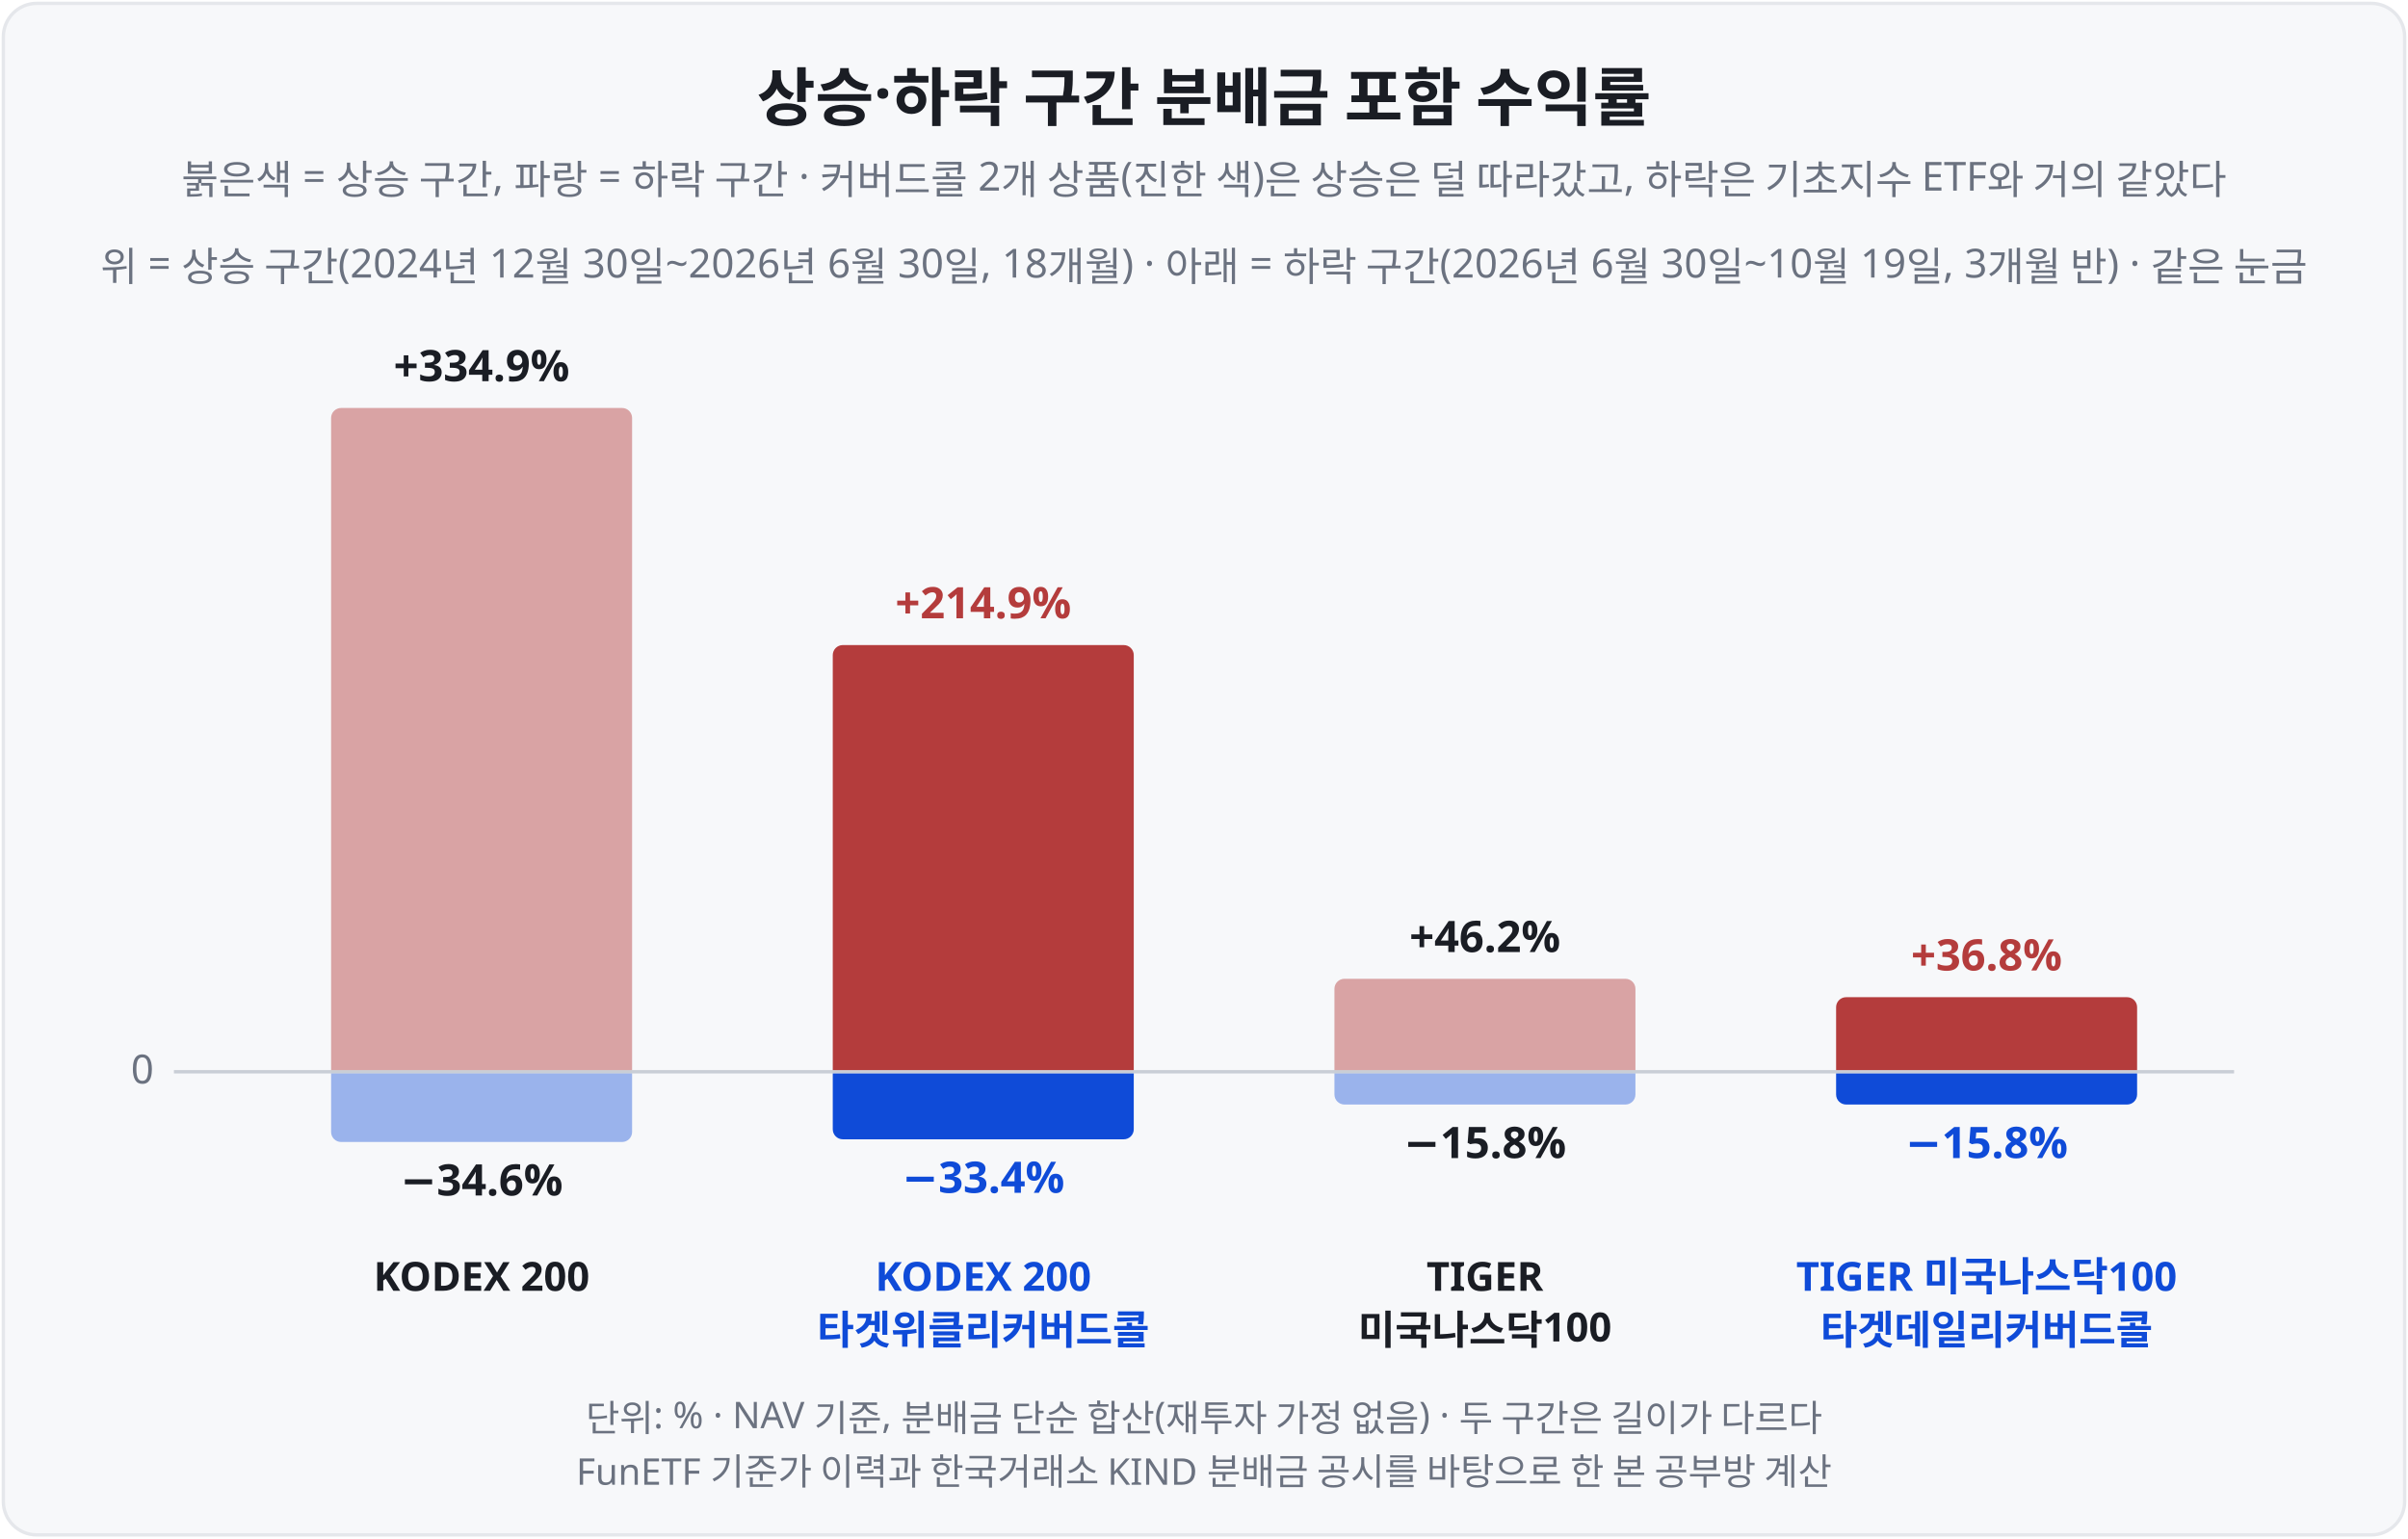
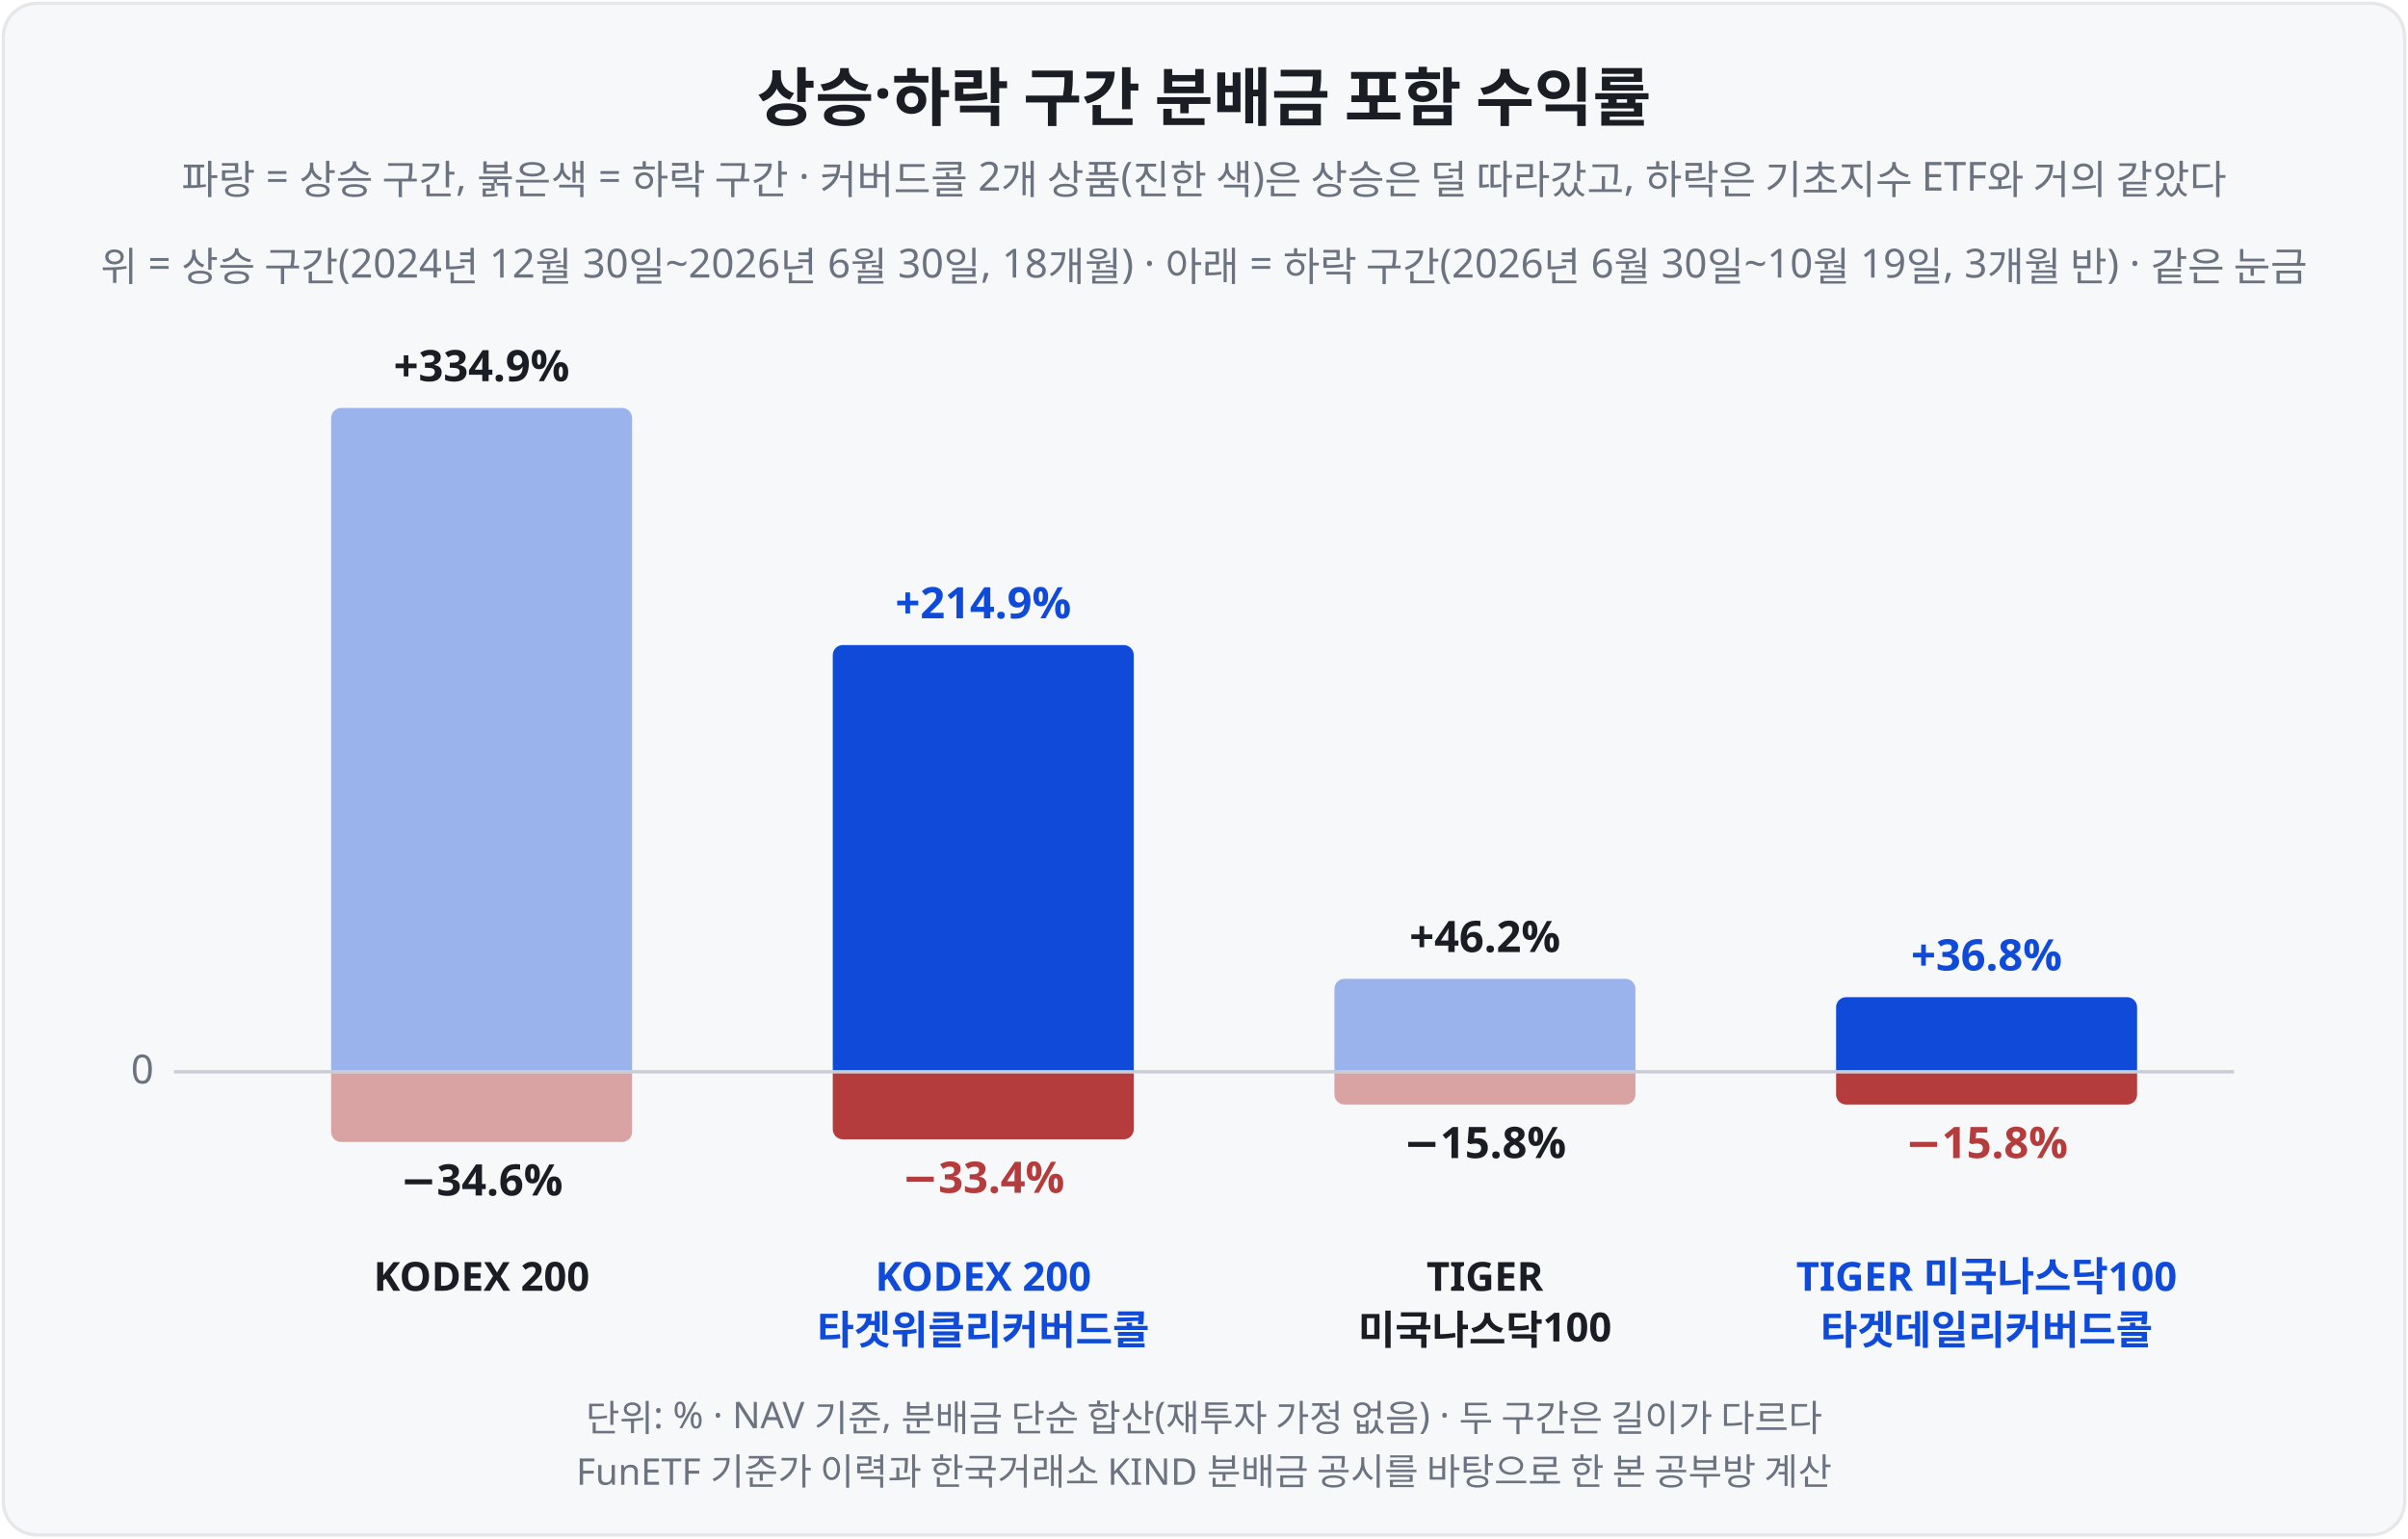
<svg xmlns="http://www.w3.org/2000/svg" viewBox="0 0 720 460" width="720" height="460" font-family="'Apple SD Gothic Neo', 'Noto Sans KR', sans-serif">
  <rect x="1" y="1" width="718" height="458" rx="10" fill="#f7f8fa" stroke="#e5e7eb" />
  <text x="360" y="36" text-anchor="middle" font-size="19" font-weight="700" fill="#1a1d24">상승·하락 구간 분배금 포함 수익률</text>
-   <text x="360" y="58" text-anchor="middle" font-size="12" fill="#6b7280">붉은색 = 상승 구간, 파랑 = 하락 구간 · 커버드콜 2개 상품(진한 색)은 상승은 덜 따라갔고, 하락은 기초지수 ETF와 거의 같았다</text>
+   <text x="360" y="58" text-anchor="middle" font-size="12" fill="#6b7280">파랑 = 상승 구간, 붉은색 = 하락 구간 · 커버드콜 2개 상품(진한 색)은 상승은 덜 따라갔고, 하락은 기초지수 ETF와 거의 같았다</text>
  <text x="360" y="84" text-anchor="middle" font-size="12" fill="#6b7280">위 = 상승 구간(2024년 12월 30일~2026년 6월 30일, 18개월) · 아래 = 하락 구간(2026년 6월 30일~10월 19일, 3개월 반) · 같은 눈금</text>
  <rect x="52" y="320" width="616" height="1" fill="#c9ced6" />
  <text x="46" y="324" text-anchor="end" font-size="12" fill="#6b7280">0</text>
-   <path d="M99 320 V125.0 A3 3 0 0 1 102 122.0 H186 A3 3 0 0 1 189 125.0 V320 Z" fill="#b43c3c" fill-opacity="0.45" />
+   <path d="M99 320 V125.0 A3 3 0 0 1 102 122.0 H186 A3 3 0 0 1 189 125.0 V320 Z" fill="#0f4bd8" fill-opacity="0.4" />
  <text x="144" y="114.0" text-anchor="middle" font-size="13" font-weight="700" fill="#1a1d24">+334.9%</text>
-   <path d="M99 321 V338.5 A3 3 0 0 0 102 341.5 H186 A3 3 0 0 0 189 338.5 V321 Z" fill="#0f4bd8" fill-opacity="0.4" />
+   <path d="M99 321 V338.5 A3 3 0 0 0 102 341.5 H186 A3 3 0 0 0 189 338.5 V321 Z" fill="#b43c3c" fill-opacity="0.45" />
  <text x="144" y="357.5" text-anchor="middle" font-size="13" font-weight="700" fill="#1a1d24">−34.6%</text>
  <text x="144" y="386" text-anchor="middle" font-size="12" font-weight="700" fill="#1a1d24">KODEX 200</text>
-   <path d="M249 320 V195.9 A3 3 0 0 1 252 192.9 H336 A3 3 0 0 1 339 195.9 V320 Z" fill="#b43c3c" />
-   <text x="294" y="184.9" text-anchor="middle" font-size="13" font-weight="700" fill="#b43c3c">+214.9%</text>
-   <path d="M249 321 V337.7 A3 3 0 0 0 252 340.7 H336 A3 3 0 0 0 339 337.7 V321 Z" fill="#0f4bd8" />
-   <text x="294" y="356.7" text-anchor="middle" font-size="13" font-weight="700" fill="#0f4bd8">−33.4%</text>
+   <path d="M249 320 V195.9 A3 3 0 0 1 252 192.9 H336 A3 3 0 0 1 339 195.9 V320 Z" fill="#0f4bd8" />
+   <text x="294" y="184.9" text-anchor="middle" font-size="13" font-weight="700" fill="#0f4bd8">+214.9%</text>
+   <path d="M249 321 V337.7 A3 3 0 0 0 252 340.7 H336 A3 3 0 0 0 339 337.7 V321 Z" fill="#b43c3c" />
+   <text x="294" y="356.7" text-anchor="middle" font-size="13" font-weight="700" fill="#b43c3c">−33.4%</text>
  <text x="294" y="386" text-anchor="middle" font-size="12" font-weight="700" fill="#0f4bd8">KODEX 200</text>
  <text x="294" y="402" text-anchor="middle" font-size="12" font-weight="700" fill="#0f4bd8">타겟위클리커버드콜</text>
-   <path d="M399 320 V295.7 A3 3 0 0 1 402 292.7 H486 A3 3 0 0 1 489 295.7 V320 Z" fill="#b43c3c" fill-opacity="0.45" />
+   <path d="M399 320 V295.7 A3 3 0 0 1 402 292.7 H486 A3 3 0 0 1 489 295.7 V320 Z" fill="#0f4bd8" fill-opacity="0.4" />
  <text x="444" y="284.7" text-anchor="middle" font-size="13" font-weight="700" fill="#1a1d24">+46.2%</text>
-   <path d="M399 321 V327.3 A3 3 0 0 0 402 330.3 H486 A3 3 0 0 0 489 327.3 V321 Z" fill="#0f4bd8" fill-opacity="0.4" />
+   <path d="M399 321 V327.3 A3 3 0 0 0 402 330.3 H486 A3 3 0 0 0 489 327.3 V321 Z" fill="#b43c3c" fill-opacity="0.45" />
  <text x="444" y="346.3" text-anchor="middle" font-size="13" font-weight="700" fill="#1a1d24">−15.8%</text>
  <text x="444" y="386" text-anchor="middle" font-size="12" font-weight="700" fill="#1a1d24">TIGER</text>
  <text x="444" y="402" text-anchor="middle" font-size="12" font-weight="700" fill="#1a1d24">미국나스닥100</text>
-   <path d="M549 320 V301.2 A3 3 0 0 1 552 298.2 H636 A3 3 0 0 1 639 301.2 V320 Z" fill="#b43c3c" />
-   <text x="594" y="290.2" text-anchor="middle" font-size="13" font-weight="700" fill="#b43c3c">+36.8%</text>
-   <path d="M549 321 V327.3 A3 3 0 0 0 552 330.3 H636 A3 3 0 0 0 639 327.3 V321 Z" fill="#0f4bd8" />
-   <text x="594" y="346.3" text-anchor="middle" font-size="13" font-weight="700" fill="#0f4bd8">−15.8%</text>
+   <path d="M549 320 V301.2 A3 3 0 0 1 552 298.2 H636 A3 3 0 0 1 639 301.2 V320 Z" fill="#0f4bd8" />
+   <text x="594" y="290.2" text-anchor="middle" font-size="13" font-weight="700" fill="#0f4bd8">+36.8%</text>
+   <path d="M549 321 V327.3 A3 3 0 0 0 552 330.3 H636 A3 3 0 0 0 639 327.3 V321 Z" fill="#b43c3c" />
+   <text x="594" y="346.3" text-anchor="middle" font-size="13" font-weight="700" fill="#b43c3c">−15.8%</text>
  <text x="594" y="386" text-anchor="middle" font-size="12" font-weight="700" fill="#0f4bd8">TIGER 미국나스닥100</text>
  <text x="594" y="402" text-anchor="middle" font-size="12" font-weight="700" fill="#0f4bd8">타겟데일리커버드콜</text>
  <text x="360" y="428" text-anchor="middle" font-size="11" fill="#6b7280">단위: % · NAV 기준, 분배금 단순 합산(재투자 가정 없음) · 두 구간은 길이가 다르다</text>
  <text x="360" y="444" text-anchor="middle" font-size="11" fill="#6b7280">FunETF 기준가 이력과 한국거래소 KIND 분배금 공시를 바탕으로 한 본 공부방 계산</text>
</svg>
